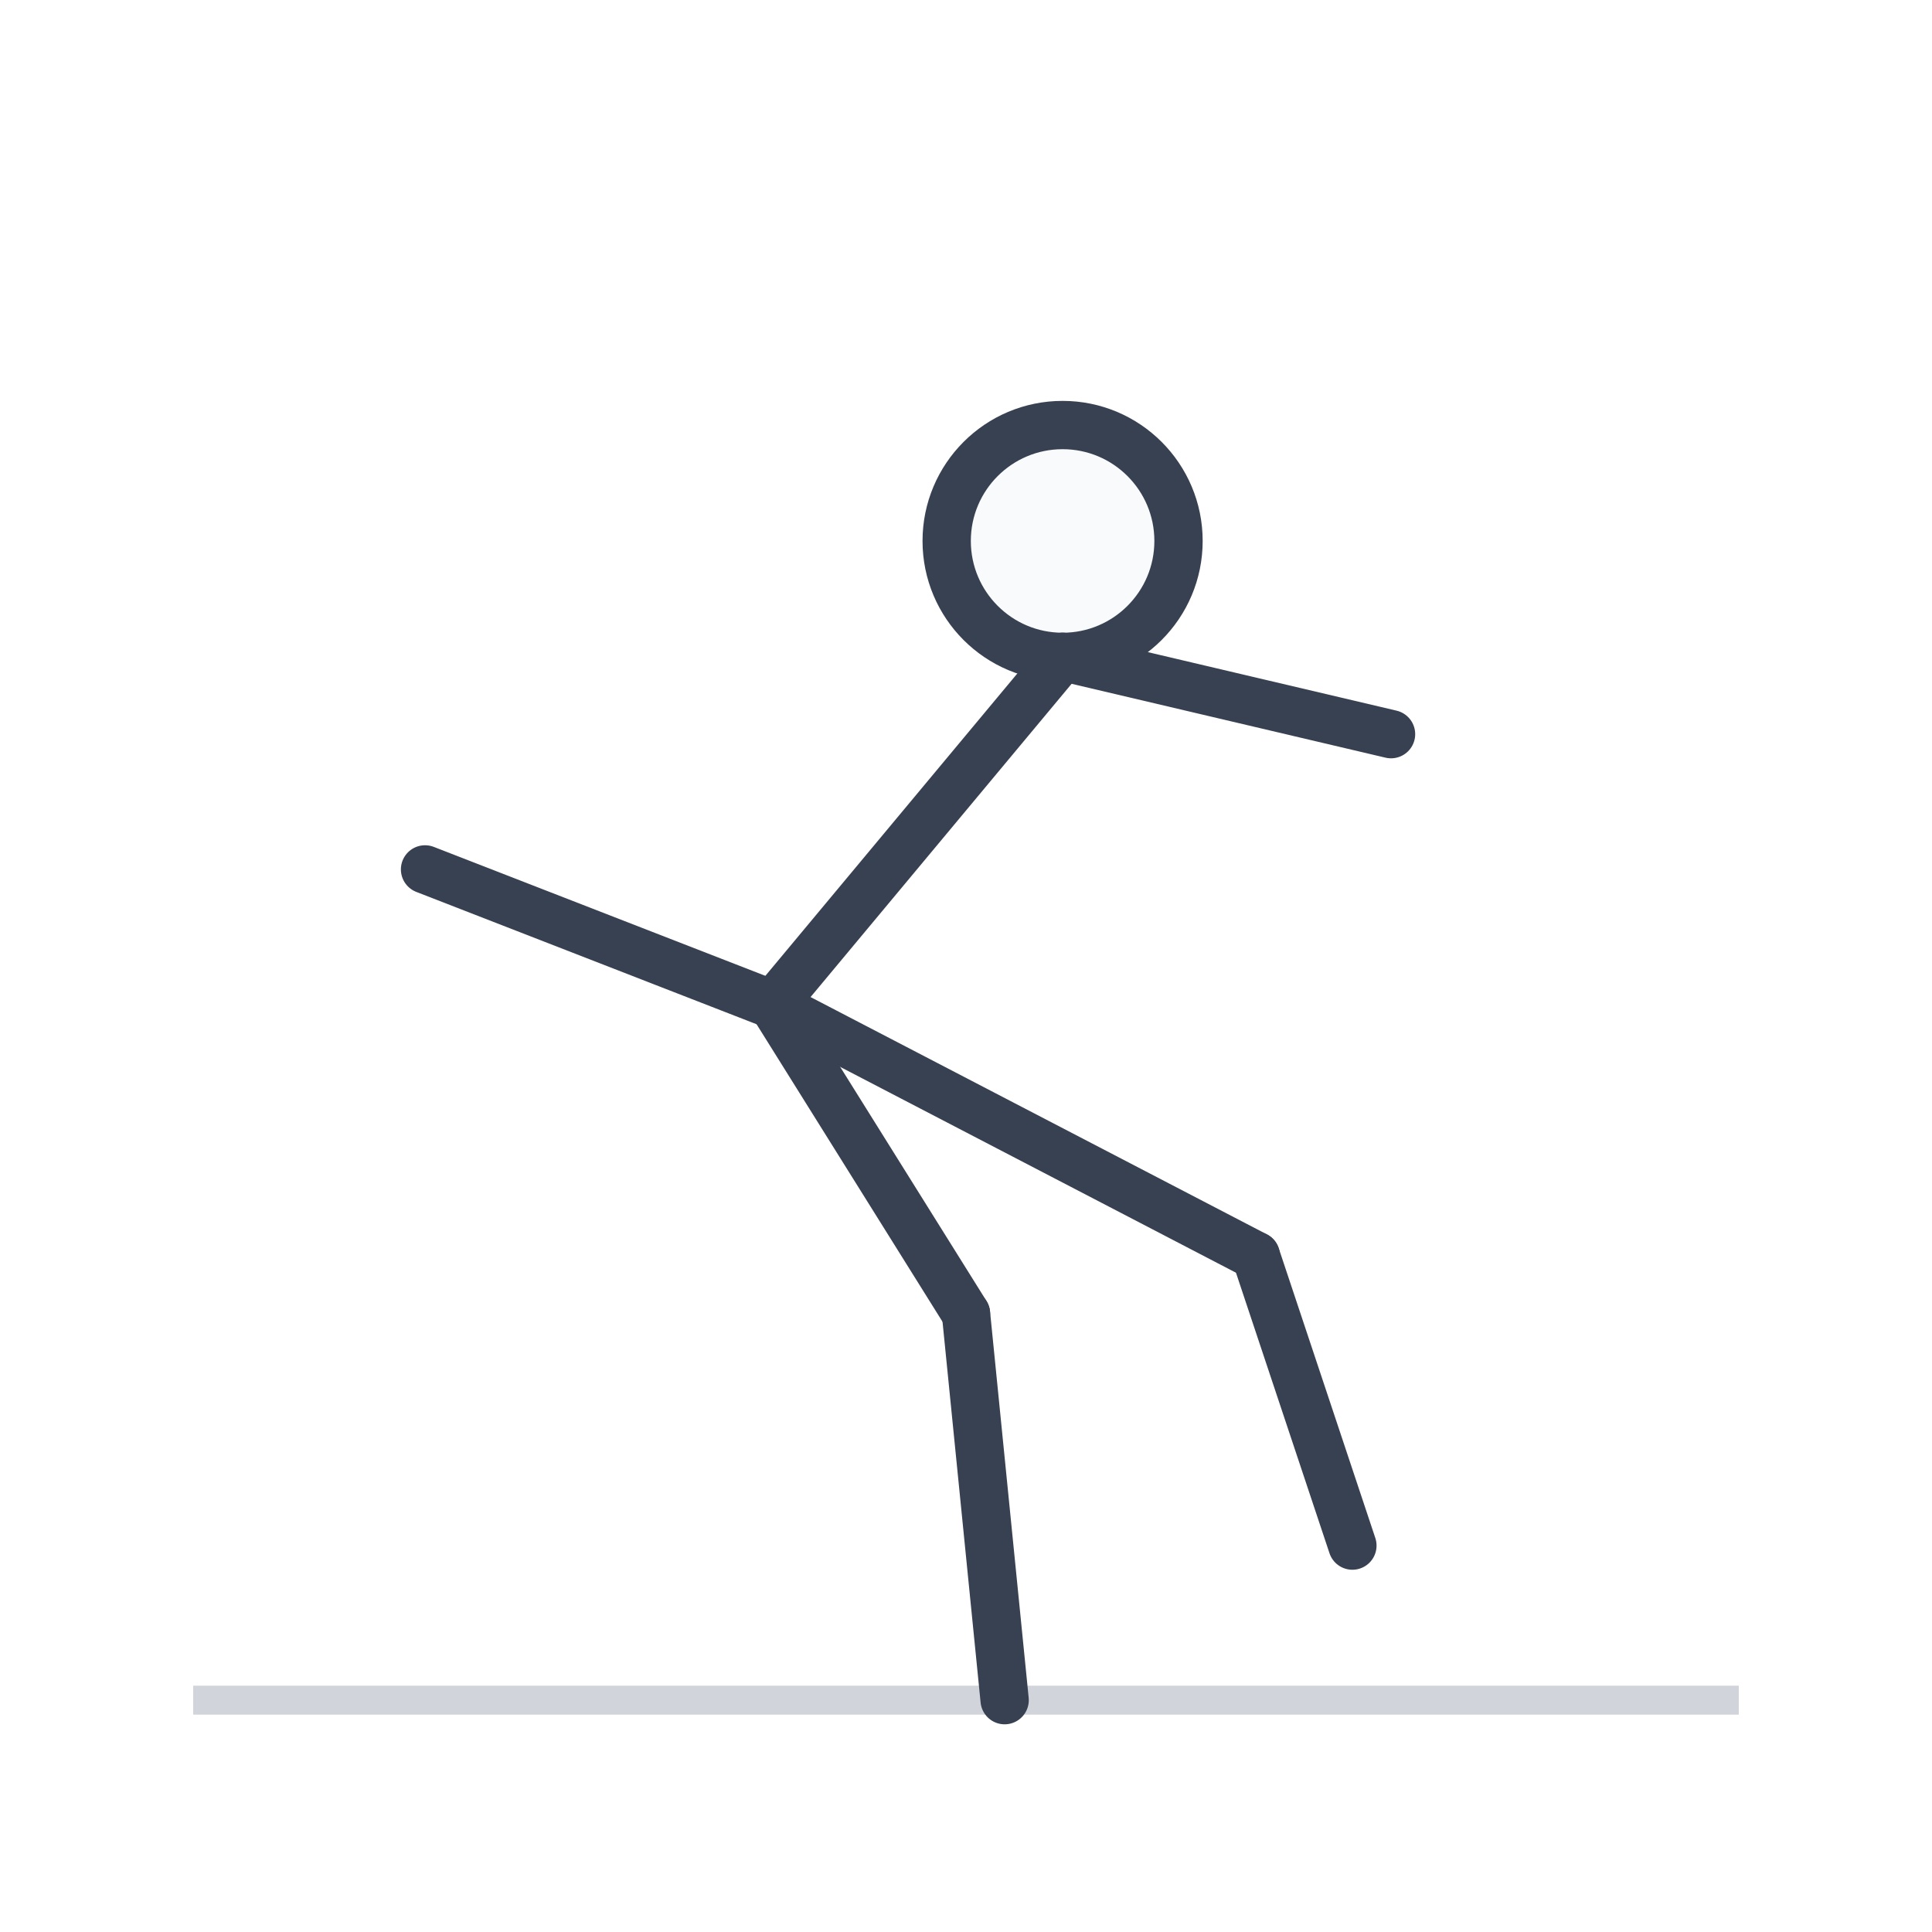
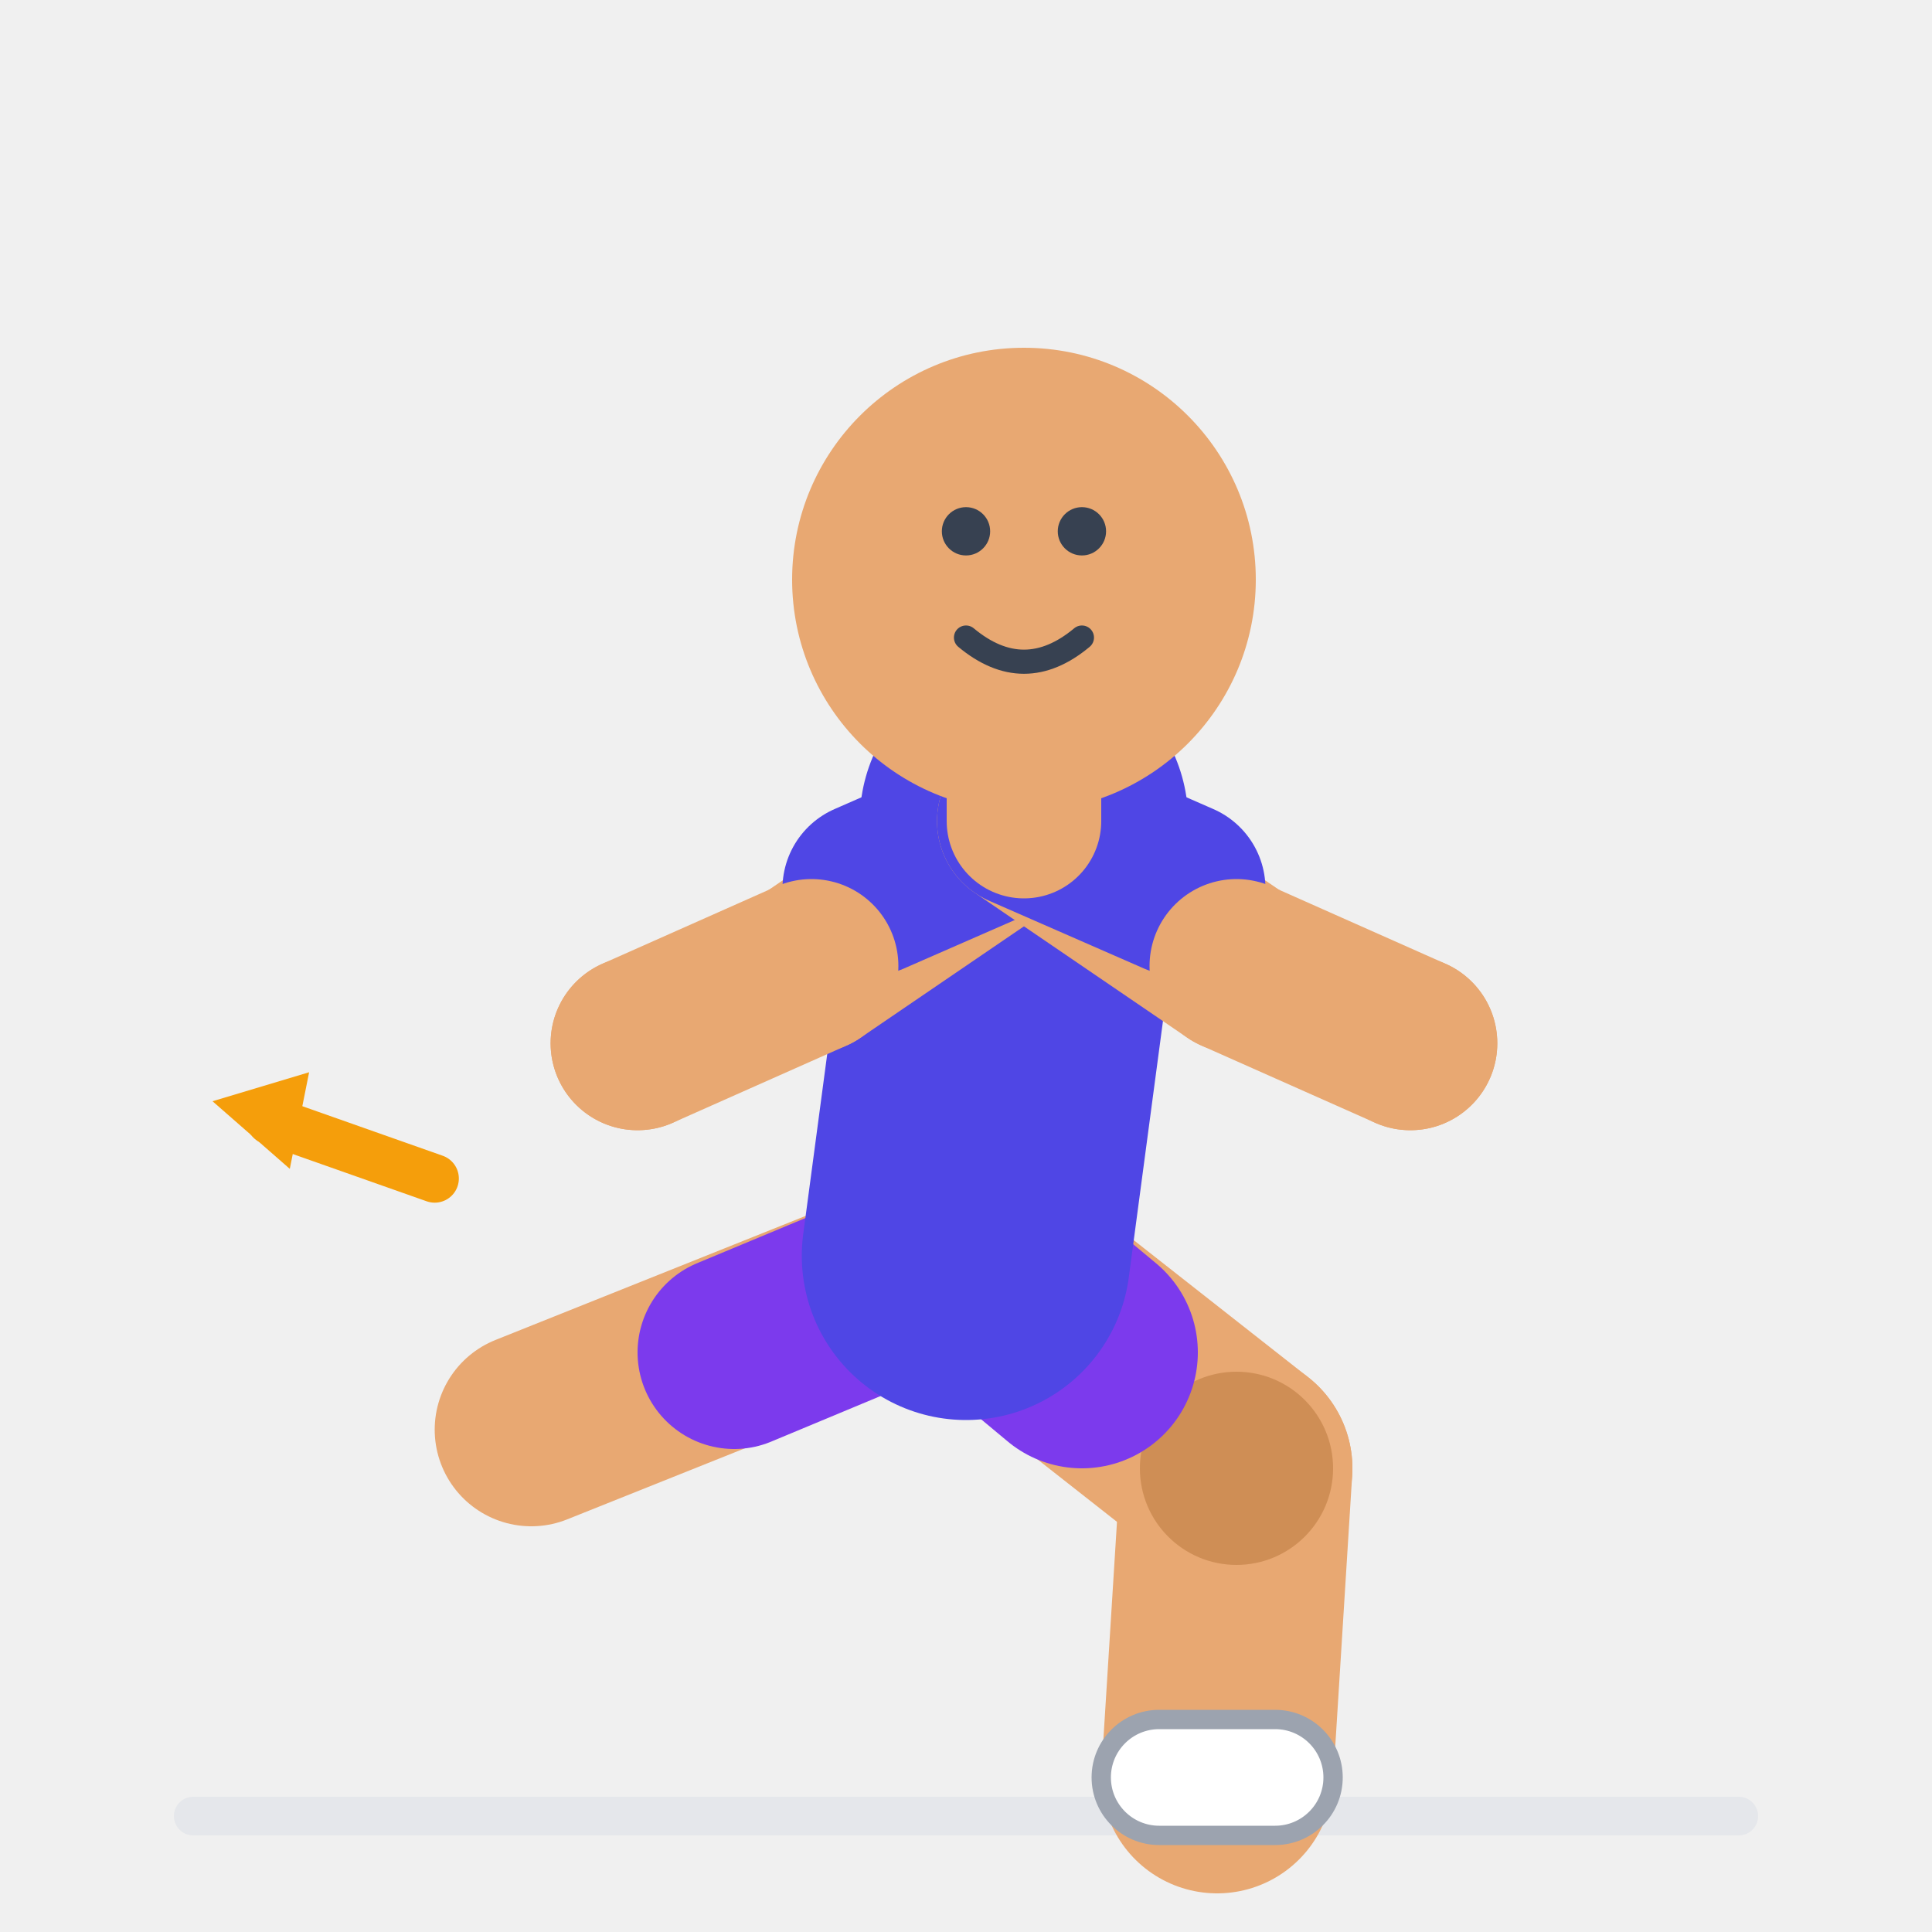
- <svg xmlns="http://www.w3.org/2000/svg" viewBox="0 0 100 100" width="100" height="100">
-   <rect width="100" height="100" fill="white" />
-   <line x1="10" y1="88" x2="90" y2="88" stroke="#d1d5db" stroke-width="1.5" />
-   <circle cx="55" cy="28" r="6" fill="#f9fafb" stroke="#374151" stroke-width="2.5" />
-   <line x1="55" y1="34" x2="40" y2="52" stroke="#374151" stroke-width="2.5" stroke-linecap="round" />
-   <line x1="55" y1="34" x2="72" y2="38" stroke="#374151" stroke-width="2.5" stroke-linecap="round" />
-   <line x1="40" y1="52" x2="22" y2="45" stroke="#374151" stroke-width="2.5" stroke-linecap="round" />
-   <line x1="40" y1="52" x2="50" y2="68" stroke="#374151" stroke-width="2.5" stroke-linecap="round" />
-   <line x1="50" y1="68" x2="52" y2="88" stroke="#374151" stroke-width="2.5" stroke-linecap="round" />
-   <line x1="40" y1="52" x2="65" y2="65" stroke="#374151" stroke-width="2.5" stroke-linecap="round" />
-   <line x1="65" y1="65" x2="70" y2="80" stroke="#374151" stroke-width="2.5" stroke-linecap="round" />
+ <svg xmlns="http://www.w3.org/2000/svg" viewBox="0 0 200 200" width="200" height="200">
+   <line x1="20" y1="188" x2="180" y2="188" stroke="#E5E7EB" stroke-width="4" stroke-linecap="round" />
+   <line x1="100" y1="130" x2="128" y2="152" stroke="#E8A872" stroke-width="24" stroke-linecap="round" />
+   <line x1="128" y1="152" x2="126" y2="184" stroke="#E8A872" stroke-width="24" stroke-linecap="round" />
+   <circle cx="128" cy="152" r="10" fill="#CF8E55" />
+   <line x1="100" y1="130" x2="112" y2="140" stroke="#7C3AED" stroke-width="24" stroke-linecap="round" />
+   <rect x="114" y="178" width="24" height="12" rx="6" fill="#FFFFFF" stroke="#9CA3AF" stroke-width="2" />
+   <line x1="100" y1="130" x2="55" y2="148" stroke="#E8A872" stroke-width="20" stroke-linecap="round" />
+   <line x1="100" y1="130" x2="76" y2="140" stroke="#7C3AED" stroke-width="20" stroke-linecap="round" />
+   <circle cx="55" cy="148" r="8" fill="#E8A872" />
+   <line x1="100" y1="130" x2="106" y2="85" stroke="#4F46E5" stroke-width="34" stroke-linecap="round" />
+   <line x1="106" y1="85" x2="84" y2="100" stroke="#E8A872" stroke-width="18" stroke-linecap="round" />
+   <line x1="106" y1="85" x2="90" y2="92" stroke="#4F46E5" stroke-width="18" stroke-linecap="round" />
+   <circle cx="84" cy="100" r="8" fill="#CF8E55" />
+   <line x1="84" y1="100" x2="66" y2="108" stroke="#E8A872" stroke-width="18" stroke-linecap="round" />
+   <circle cx="66" cy="108" r="9" fill="#E8A872" />
+   <line x1="106" y1="85" x2="128" y2="100" stroke="#E8A872" stroke-width="18" stroke-linecap="round" />
+   <line x1="106" y1="85" x2="122" y2="92" stroke="#4F46E5" stroke-width="18" stroke-linecap="round" />
+   <circle cx="128" cy="100" r="8" fill="#CF8E55" />
+   <line x1="128" y1="100" x2="146" y2="108" stroke="#E8A872" stroke-width="18" stroke-linecap="round" />
+   <circle cx="146" cy="108" r="9" fill="#E8A872" />
+   <line x1="106" y1="85" x2="106" y2="76" stroke="#E8A872" stroke-width="16" stroke-linecap="round" />
+   <circle cx="106" cy="60" r="24" fill="#E8A872" />
+   <circle cx="100" cy="55" r="2.5" fill="#374151" />
+   <circle cx="112" cy="55" r="2.5" fill="#374151" />
+   <path d="M100,66 Q106,71 112,66" stroke="#374151" stroke-width="2.5" fill="none" stroke-linecap="round" />
+   <path d="M45,122 L28,116" stroke="#F59E0B" stroke-width="5" stroke-linecap="round" />
+   <polygon points="22,114 32,111 30,121" fill="#F59E0B" />
</svg>
